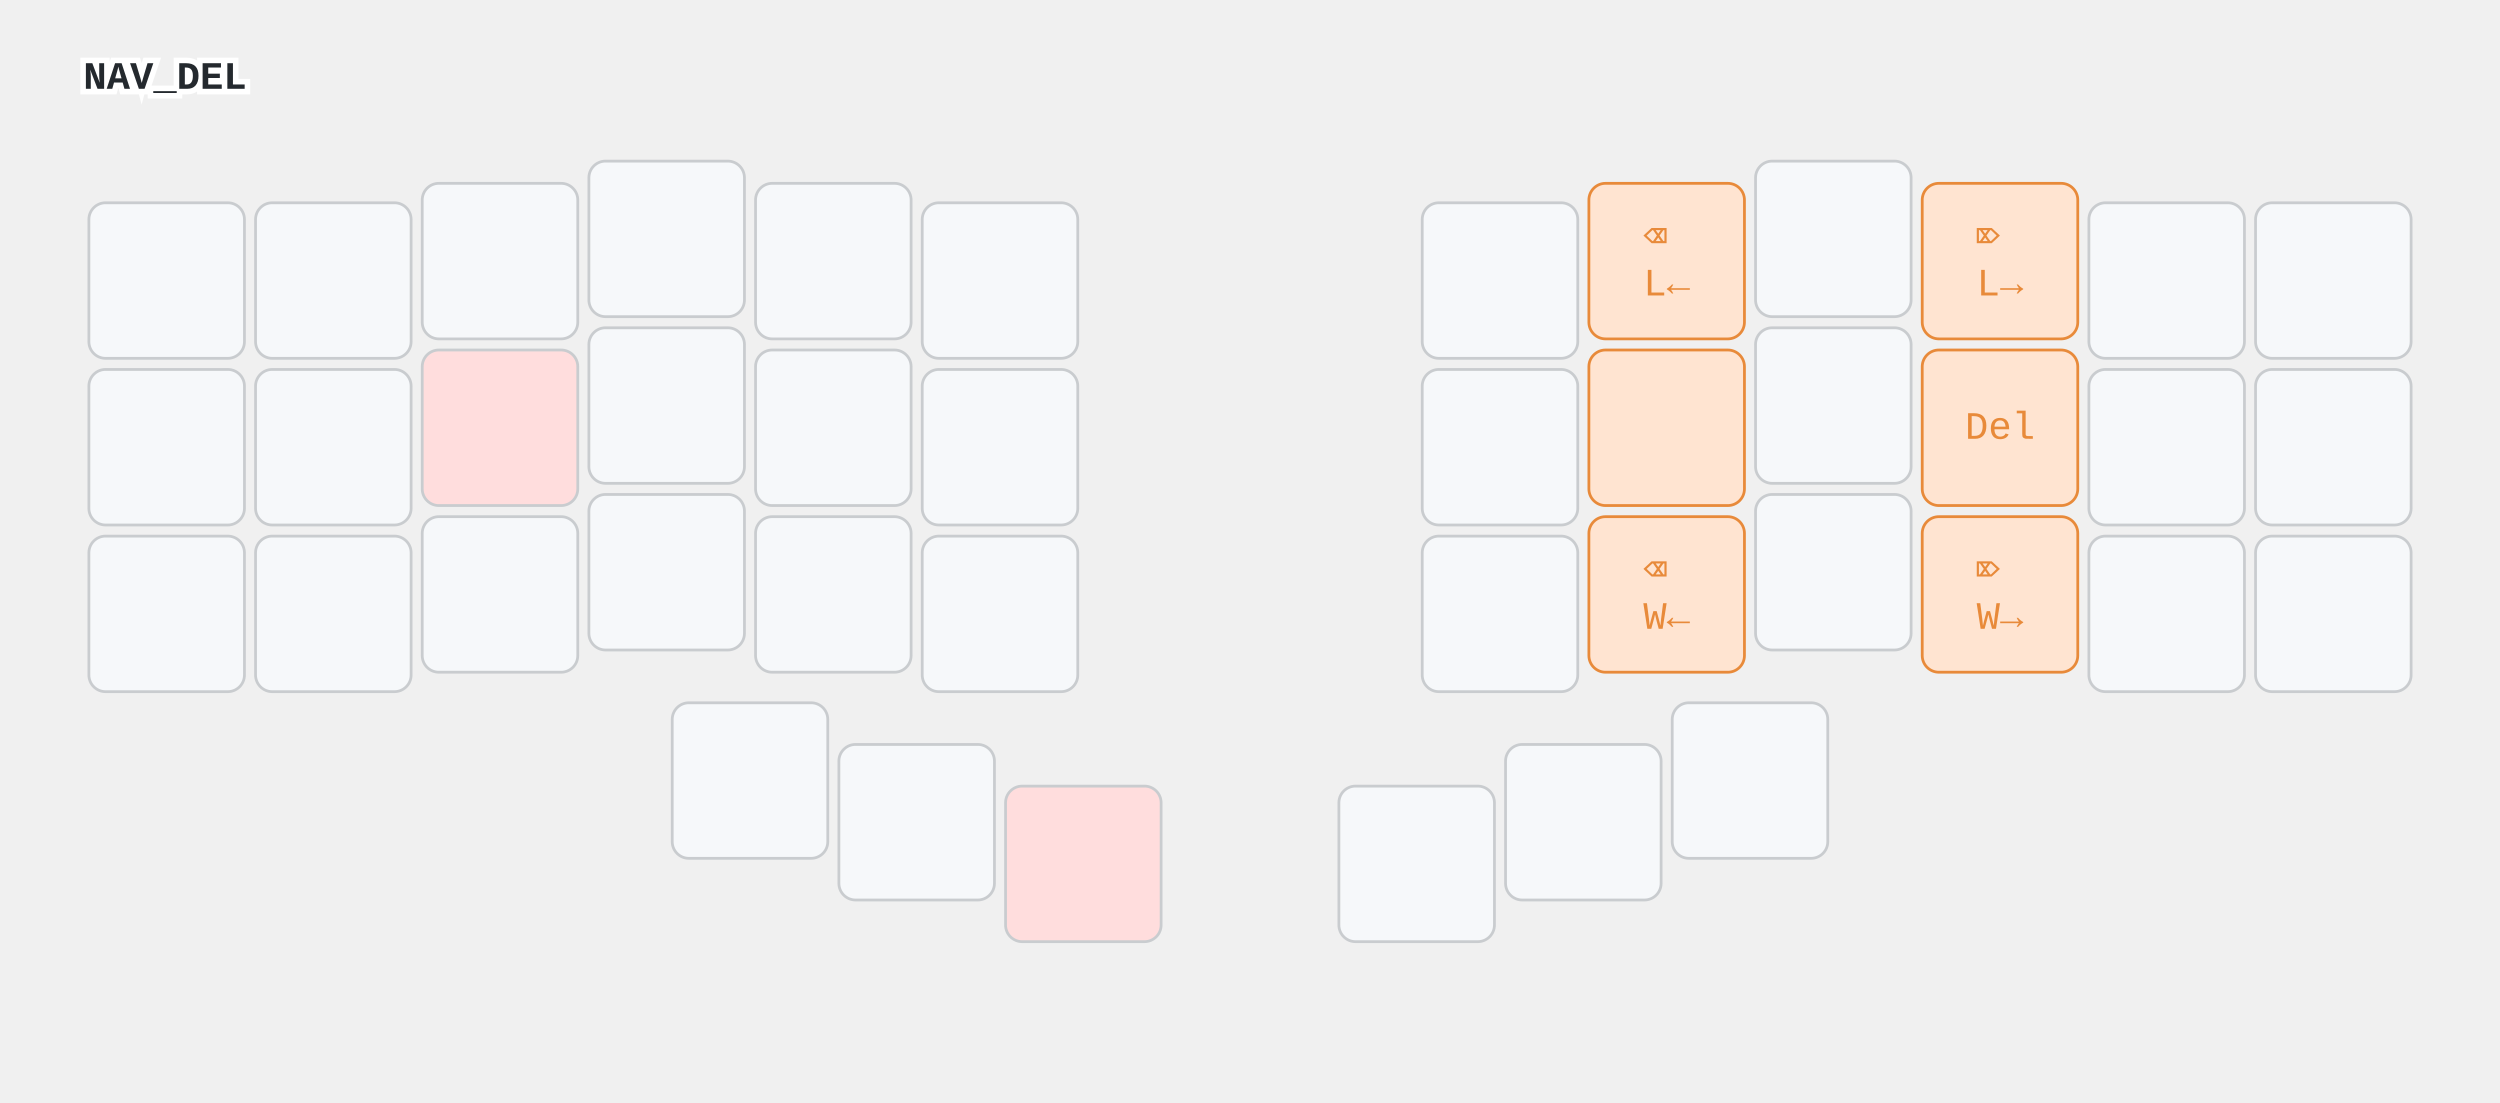
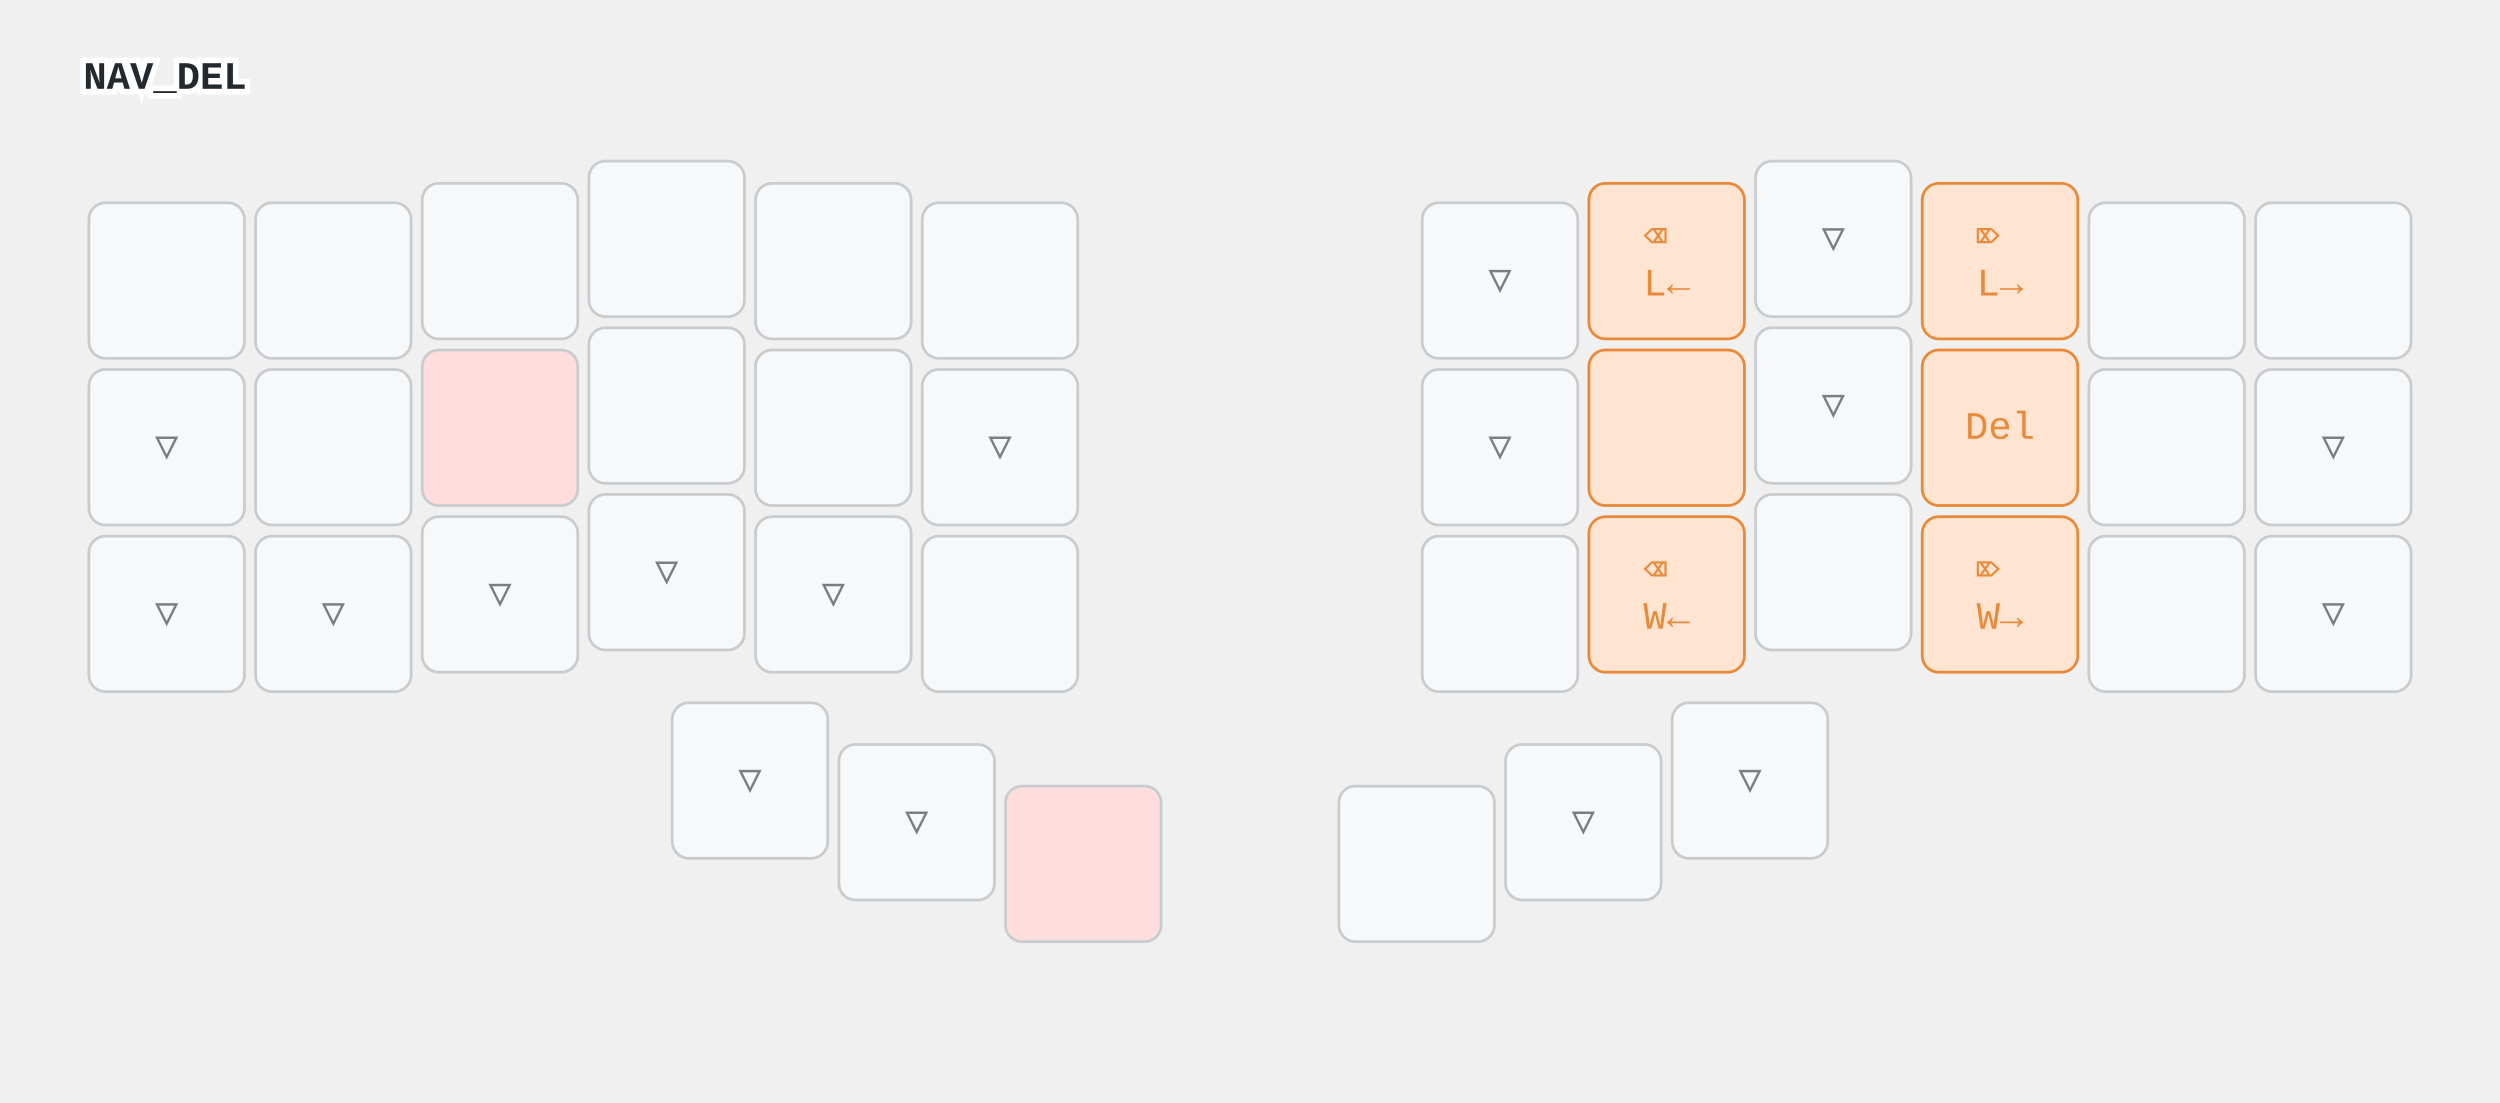
<svg xmlns="http://www.w3.org/2000/svg" xmlns:xlink="http://www.w3.org/1999/xlink" width="900" height="397" viewBox="0 0 900 397" class="keymap">
  <defs>/* start glyphs */
<svg id="mdi:backspace-outline">
      <svg id="mdi-backspace-outline" viewBox="0 0 24 24">
        <path d="M19,15.59L17.59,17L14,13.41L10.41,17L9,15.59L12.59,12L9,8.41L10.41,7L14,10.59L17.59,7L19,8.41L15.41,12L19,15.59M22,3A2,2 0 0,1 24,5V19A2,2 0 0,1 22,21H7C6.31,21 5.77,20.64 5.41,20.11L0,12L5.41,3.88C5.77,3.35 6.31,3 7,3H22M22,5H7L2.28,12L7,19H22V5Z" />
      </svg>
    </svg>
  </defs>/* end glyphs */
<style>/* inherit to force styles through use tags */
svg path {
    fill: inherit;
}

/* font and background color specifications */
svg.keymap {
    font-family: SFMono-Regular,Consolas,Liberation Mono,Menlo,monospace;
    font-size: 14px;
    font-kerning: normal;
    text-rendering: optimizeLegibility;
    fill: #24292e;
}

/* default key styling */
rect.key {
    fill: #f6f8fa;
}

rect.key, rect.combo {
    stroke: #c9cccf;
    stroke-width: 1;
}

/* default key side styling, only used is draw_key_sides is set */
rect.side {
    filter: brightness(90%);
}

/* color accent for combo boxes */
rect.combo, rect.combo-separate {
    fill: #cdf;
}

/* color accent for held keys */
rect.held, rect.combo.held {
    fill: #fdd;
}

/* color accent for ghost (optional) keys */
rect.ghost, rect.combo.ghost {
    stroke-dasharray: 4, 4;
    stroke-width: 2;
}

text {
    text-anchor: middle;
    dominant-baseline: middle;
}

/* styling for layer labels */
text.label {
    font-weight: bold;
    text-anchor: start;
    stroke: white;
    stroke-width: 4;
    paint-order: stroke;
}

/* styling for optional footer */
text.footer {
    text-anchor: end;
    dominant-baseline: auto;
    stroke: white;
    stroke-width: 4;
    paint-order: stroke;
}

/* styling for combo tap, and key non-tap label text */
text.combo, text.hold, text.shifted, text.left, text.right, text.tl, text.tr, text.bl, text.br {
    font-size: 11px;
}

text.hold, text.bl, text.br {
    text-anchor: middle;
    dominant-baseline: auto;
}

text.shifted, text.tl, text.tr {
    text-anchor: middle;
    dominant-baseline: hanging;
}

text.left, text.tl, text.bl {
    text-anchor: start;
}

text.right, text.tr, text.br {
    text-anchor: end;
}

text.layer-activator {
    text-decoration: underline;
}

/* styling for hold/shifted label text in combo box */
text.combo.hold, text.combo.shifted, text.combo.left, text.combo.right {
    font-size: 8px;
}

/* lighter symbol for transparent keys */
text.trans {
    fill: #7b7e81;
}

/* styling for combo dendrons */
path.combo {
    stroke-width: 1;
    stroke: gray;
    fill: none;
}

/* Start Tabler Icons Cleanup */
/* cannot use height/width with glyphs */
.icon-tabler &gt; path {
    fill: inherit;
    stroke: inherit;
    stroke-width: 2;
}
/* hide tabler's default box */
.icon-tabler &gt; path[stroke="none"][fill="none"] {
    visibility: hidden;
}
/* End Tabler Icons Cleanup */

.key.modifier rect { fill: #d6e5f5; stroke: #4a7ab8; }
.key.modifier :not(rect) { fill: #4a7ab8; }
.key.nav rect { fill: #d9f0d9; stroke: #5ca75c; }
.key.nav :not(rect) { fill: #5ca75c; }
.key.editing rect { fill: #ffe4d1; stroke: #e88a3a; }
.key.editing :not(rect) { fill: #e88a3a; }
.key.layer rect { fill: #ead9eb; stroke: #9a5fa1; }
.key.layer :not(rect) { fill: #9a5fa1; }
.key.system rect { fill: #fff4d1; stroke: #e8b52a; }
.key.system :not(rect) { fill: #e8b52a; }
.key.symbol rect { fill: #d4f0e8; stroke: #4aa78a; }
.key.symbol :not(rect) { fill: #4aa78a; }
.key.accent rect { fill: #ffe0d6; stroke: #e86d4a; }
.key.accent :not(rect) { fill: #e86d4a; }
</style>
  <g transform="translate(30, 0)" class="layer-NAV_DEL">
    <text x="0" y="28" class="label" id="NAV_DEL">NAV_DEL</text>
    <g transform="translate(0, 56)">
      <g transform="translate(30, 45)" class="key keypos-0">
        <rect rx="6" ry="6" x="-28" y="-28" width="56" height="56" class="key" />
      </g>
      <g transform="translate(90, 45)" class="key keypos-1">
        <rect rx="6" ry="6" x="-28" y="-28" width="56" height="56" class="key" />
      </g>
      <g transform="translate(150, 38)" class="key keypos-2">
        <rect rx="6" ry="6" x="-28" y="-28" width="56" height="56" class="key" />
      </g>
      <g transform="translate(210, 30)" class="key keypos-3">
        <rect rx="6" ry="6" x="-28" y="-28" width="56" height="56" class="key" />
      </g>
      <g transform="translate(270, 38)" class="key keypos-4">
        <rect rx="6" ry="6" x="-28" y="-28" width="56" height="56" class="key" />
      </g>
      <g transform="translate(330, 45)" class="key keypos-5">
        <rect rx="6" ry="6" x="-28" y="-28" width="56" height="56" class="key" />
      </g>
-       <g transform="translate(510, 45)" class="key keypos-6">
-         <rect rx="6" ry="6" x="-28" y="-28" width="56" height="56" class="key" />
+       <g transform="translate(510, 45)" class="key trans keypos-6">
+         <rect rx="6" ry="6" x="-28" y="-28" width="56" height="56" class="key trans" />
+         <text x="0" y="0" class="key trans tap">▽</text>
      </g>
      <g transform="translate(570, 38)" class="key editing keypos-7">
        <rect rx="6" ry="6" x="-28" y="-28" width="56" height="56" class="key editing" />
        <text x="0" y="0" class="key editing tap">
          <tspan x="0" dy="-0.6em">⌫</tspan>
          <tspan x="0" dy="1.2em">L←</tspan>
        </text>
      </g>
-       <g transform="translate(630, 30)" class="key keypos-8">
-         <rect rx="6" ry="6" x="-28" y="-28" width="56" height="56" class="key" />
+       <g transform="translate(630, 30)" class="key trans keypos-8">
+         <rect rx="6" ry="6" x="-28" y="-28" width="56" height="56" class="key trans" />
+         <text x="0" y="0" class="key trans tap">▽</text>
      </g>
      <g transform="translate(690, 38)" class="key editing keypos-9">
        <rect rx="6" ry="6" x="-28" y="-28" width="56" height="56" class="key editing" />
        <text x="0" y="0" class="key editing tap">
          <tspan x="0" dy="-0.6em">⌦</tspan>
          <tspan x="0" dy="1.2em">L→</tspan>
        </text>
      </g>
      <g transform="translate(750, 45)" class="key keypos-10">
        <rect rx="6" ry="6" x="-28" y="-28" width="56" height="56" class="key" />
      </g>
      <g transform="translate(810, 45)" class="key keypos-11">
        <rect rx="6" ry="6" x="-28" y="-28" width="56" height="56" class="key" />
      </g>
-       <g transform="translate(30, 105)" class="key keypos-12">
-         <rect rx="6" ry="6" x="-28" y="-28" width="56" height="56" class="key" />
+       <g transform="translate(30, 105)" class="key trans keypos-12">
+         <rect rx="6" ry="6" x="-28" y="-28" width="56" height="56" class="key trans" />
+         <text x="0" y="0" class="key trans tap">▽</text>
      </g>
      <g transform="translate(90, 105)" class="key keypos-13">
        <rect rx="6" ry="6" x="-28" y="-28" width="56" height="56" class="key" />
      </g>
      <g transform="translate(150, 98)" class="key held keypos-14">
        <rect rx="6" ry="6" x="-28" y="-28" width="56" height="56" class="key held" />
      </g>
      <g transform="translate(210, 90)" class="key keypos-15">
        <rect rx="6" ry="6" x="-28" y="-28" width="56" height="56" class="key" />
      </g>
      <g transform="translate(270, 98)" class="key keypos-16">
        <rect rx="6" ry="6" x="-28" y="-28" width="56" height="56" class="key" />
      </g>
-       <g transform="translate(330, 105)" class="key keypos-17">
-         <rect rx="6" ry="6" x="-28" y="-28" width="56" height="56" class="key" />
-       </g>
-       <g transform="translate(510, 105)" class="key keypos-18">
-         <rect rx="6" ry="6" x="-28" y="-28" width="56" height="56" class="key" />
+       <g transform="translate(330, 105)" class="key trans keypos-17">
+         <rect rx="6" ry="6" x="-28" y="-28" width="56" height="56" class="key trans" />
+         <text x="0" y="0" class="key trans tap">▽</text>
+       </g>
+       <g transform="translate(510, 105)" class="key trans keypos-18">
+         <rect rx="6" ry="6" x="-28" y="-28" width="56" height="56" class="key trans" />
+         <text x="0" y="0" class="key trans tap">▽</text>
      </g>
      <g transform="translate(570, 98)" class="key editing keypos-19">
        <rect rx="6" ry="6" x="-28" y="-28" width="56" height="56" class="key editing" />
        <use href="#mdi:backspace-outline" xlink:href="#mdi:backspace-outline" x="-7" y="-7" height="14" width="14.0" class="key editing tap glyph mdi:backspace-outline" />
      </g>
-       <g transform="translate(630, 90)" class="key keypos-20">
-         <rect rx="6" ry="6" x="-28" y="-28" width="56" height="56" class="key" />
+       <g transform="translate(630, 90)" class="key trans keypos-20">
+         <rect rx="6" ry="6" x="-28" y="-28" width="56" height="56" class="key trans" />
+         <text x="0" y="0" class="key trans tap">▽</text>
      </g>
      <g transform="translate(690, 98)" class="key editing keypos-21">
        <rect rx="6" ry="6" x="-28" y="-28" width="56" height="56" class="key editing" />
        <text x="0" y="0" class="key editing tap">Del</text>
      </g>
      <g transform="translate(750, 105)" class="key keypos-22">
        <rect rx="6" ry="6" x="-28" y="-28" width="56" height="56" class="key" />
      </g>
-       <g transform="translate(810, 105)" class="key keypos-23">
-         <rect rx="6" ry="6" x="-28" y="-28" width="56" height="56" class="key" />
-       </g>
-       <g transform="translate(30, 165)" class="key keypos-24">
-         <rect rx="6" ry="6" x="-28" y="-28" width="56" height="56" class="key" />
-       </g>
-       <g transform="translate(90, 165)" class="key keypos-25">
-         <rect rx="6" ry="6" x="-28" y="-28" width="56" height="56" class="key" />
-       </g>
-       <g transform="translate(150, 158)" class="key keypos-26">
-         <rect rx="6" ry="6" x="-28" y="-28" width="56" height="56" class="key" />
-       </g>
-       <g transform="translate(210, 150)" class="key keypos-27">
-         <rect rx="6" ry="6" x="-28" y="-28" width="56" height="56" class="key" />
-       </g>
-       <g transform="translate(270, 158)" class="key keypos-28">
-         <rect rx="6" ry="6" x="-28" y="-28" width="56" height="56" class="key" />
+       <g transform="translate(810, 105)" class="key trans keypos-23">
+         <rect rx="6" ry="6" x="-28" y="-28" width="56" height="56" class="key trans" />
+         <text x="0" y="0" class="key trans tap">▽</text>
+       </g>
+       <g transform="translate(30, 165)" class="key trans keypos-24">
+         <rect rx="6" ry="6" x="-28" y="-28" width="56" height="56" class="key trans" />
+         <text x="0" y="0" class="key trans tap">▽</text>
+       </g>
+       <g transform="translate(90, 165)" class="key trans keypos-25">
+         <rect rx="6" ry="6" x="-28" y="-28" width="56" height="56" class="key trans" />
+         <text x="0" y="0" class="key trans tap">▽</text>
+       </g>
+       <g transform="translate(150, 158)" class="key trans keypos-26">
+         <rect rx="6" ry="6" x="-28" y="-28" width="56" height="56" class="key trans" />
+         <text x="0" y="0" class="key trans tap">▽</text>
+       </g>
+       <g transform="translate(210, 150)" class="key trans keypos-27">
+         <rect rx="6" ry="6" x="-28" y="-28" width="56" height="56" class="key trans" />
+         <text x="0" y="0" class="key trans tap">▽</text>
+       </g>
+       <g transform="translate(270, 158)" class="key trans keypos-28">
+         <rect rx="6" ry="6" x="-28" y="-28" width="56" height="56" class="key trans" />
+         <text x="0" y="0" class="key trans tap">▽</text>
      </g>
      <g transform="translate(330, 165)" class="key keypos-29">
        <rect rx="6" ry="6" x="-28" y="-28" width="56" height="56" class="key" />
      </g>
      <g transform="translate(510, 165)" class="key keypos-30">
        <rect rx="6" ry="6" x="-28" y="-28" width="56" height="56" class="key" />
      </g>
      <g transform="translate(570, 158)" class="key editing keypos-31">
        <rect rx="6" ry="6" x="-28" y="-28" width="56" height="56" class="key editing" />
        <text x="0" y="0" class="key editing tap">
          <tspan x="0" dy="-0.6em">⌫</tspan>
          <tspan x="0" dy="1.2em">W←</tspan>
        </text>
      </g>
      <g transform="translate(630, 150)" class="key keypos-32">
        <rect rx="6" ry="6" x="-28" y="-28" width="56" height="56" class="key" />
      </g>
      <g transform="translate(690, 158)" class="key editing keypos-33">
        <rect rx="6" ry="6" x="-28" y="-28" width="56" height="56" class="key editing" />
        <text x="0" y="0" class="key editing tap">
          <tspan x="0" dy="-0.6em">⌦</tspan>
          <tspan x="0" dy="1.2em">W→</tspan>
        </text>
      </g>
      <g transform="translate(750, 165)" class="key keypos-34">
        <rect rx="6" ry="6" x="-28" y="-28" width="56" height="56" class="key" />
      </g>
-       <g transform="translate(810, 165)" class="key keypos-35">
-         <rect rx="6" ry="6" x="-28" y="-28" width="56" height="56" class="key" />
-       </g>
-       <g transform="translate(240, 225)" class="key keypos-36">
-         <rect rx="6" ry="6" x="-28" y="-28" width="56" height="56" class="key" />
-       </g>
-       <g transform="translate(300, 240)" class="key keypos-37">
-         <rect rx="6" ry="6" x="-28" y="-28" width="56" height="56" class="key" />
+       <g transform="translate(810, 165)" class="key trans keypos-35">
+         <rect rx="6" ry="6" x="-28" y="-28" width="56" height="56" class="key trans" />
+         <text x="0" y="0" class="key trans tap">▽</text>
+       </g>
+       <g transform="translate(240, 225)" class="key trans keypos-36">
+         <rect rx="6" ry="6" x="-28" y="-28" width="56" height="56" class="key trans" />
+         <text x="0" y="0" class="key trans tap">▽</text>
+       </g>
+       <g transform="translate(300, 240)" class="key trans keypos-37">
+         <rect rx="6" ry="6" x="-28" y="-28" width="56" height="56" class="key trans" />
+         <text x="0" y="0" class="key trans tap">▽</text>
      </g>
      <g transform="translate(360, 255)" class="key held keypos-38">
        <rect rx="6" ry="6" x="-28" y="-28" width="56" height="56" class="key held" />
      </g>
      <g transform="translate(480, 255)" class="key keypos-39">
        <rect rx="6" ry="6" x="-28" y="-28" width="56" height="56" class="key" />
      </g>
-       <g transform="translate(540, 240)" class="key keypos-40">
-         <rect rx="6" ry="6" x="-28" y="-28" width="56" height="56" class="key" />
-       </g>
-       <g transform="translate(600, 225)" class="key keypos-41">
-         <rect rx="6" ry="6" x="-28" y="-28" width="56" height="56" class="key" />
+       <g transform="translate(540, 240)" class="key trans keypos-40">
+         <rect rx="6" ry="6" x="-28" y="-28" width="56" height="56" class="key trans" />
+         <text x="0" y="0" class="key trans tap">▽</text>
+       </g>
+       <g transform="translate(600, 225)" class="key trans keypos-41">
+         <rect rx="6" ry="6" x="-28" y="-28" width="56" height="56" class="key trans" />
+         <text x="0" y="0" class="key trans tap">▽</text>
      </g>
    </g>
  </g>
</svg>
